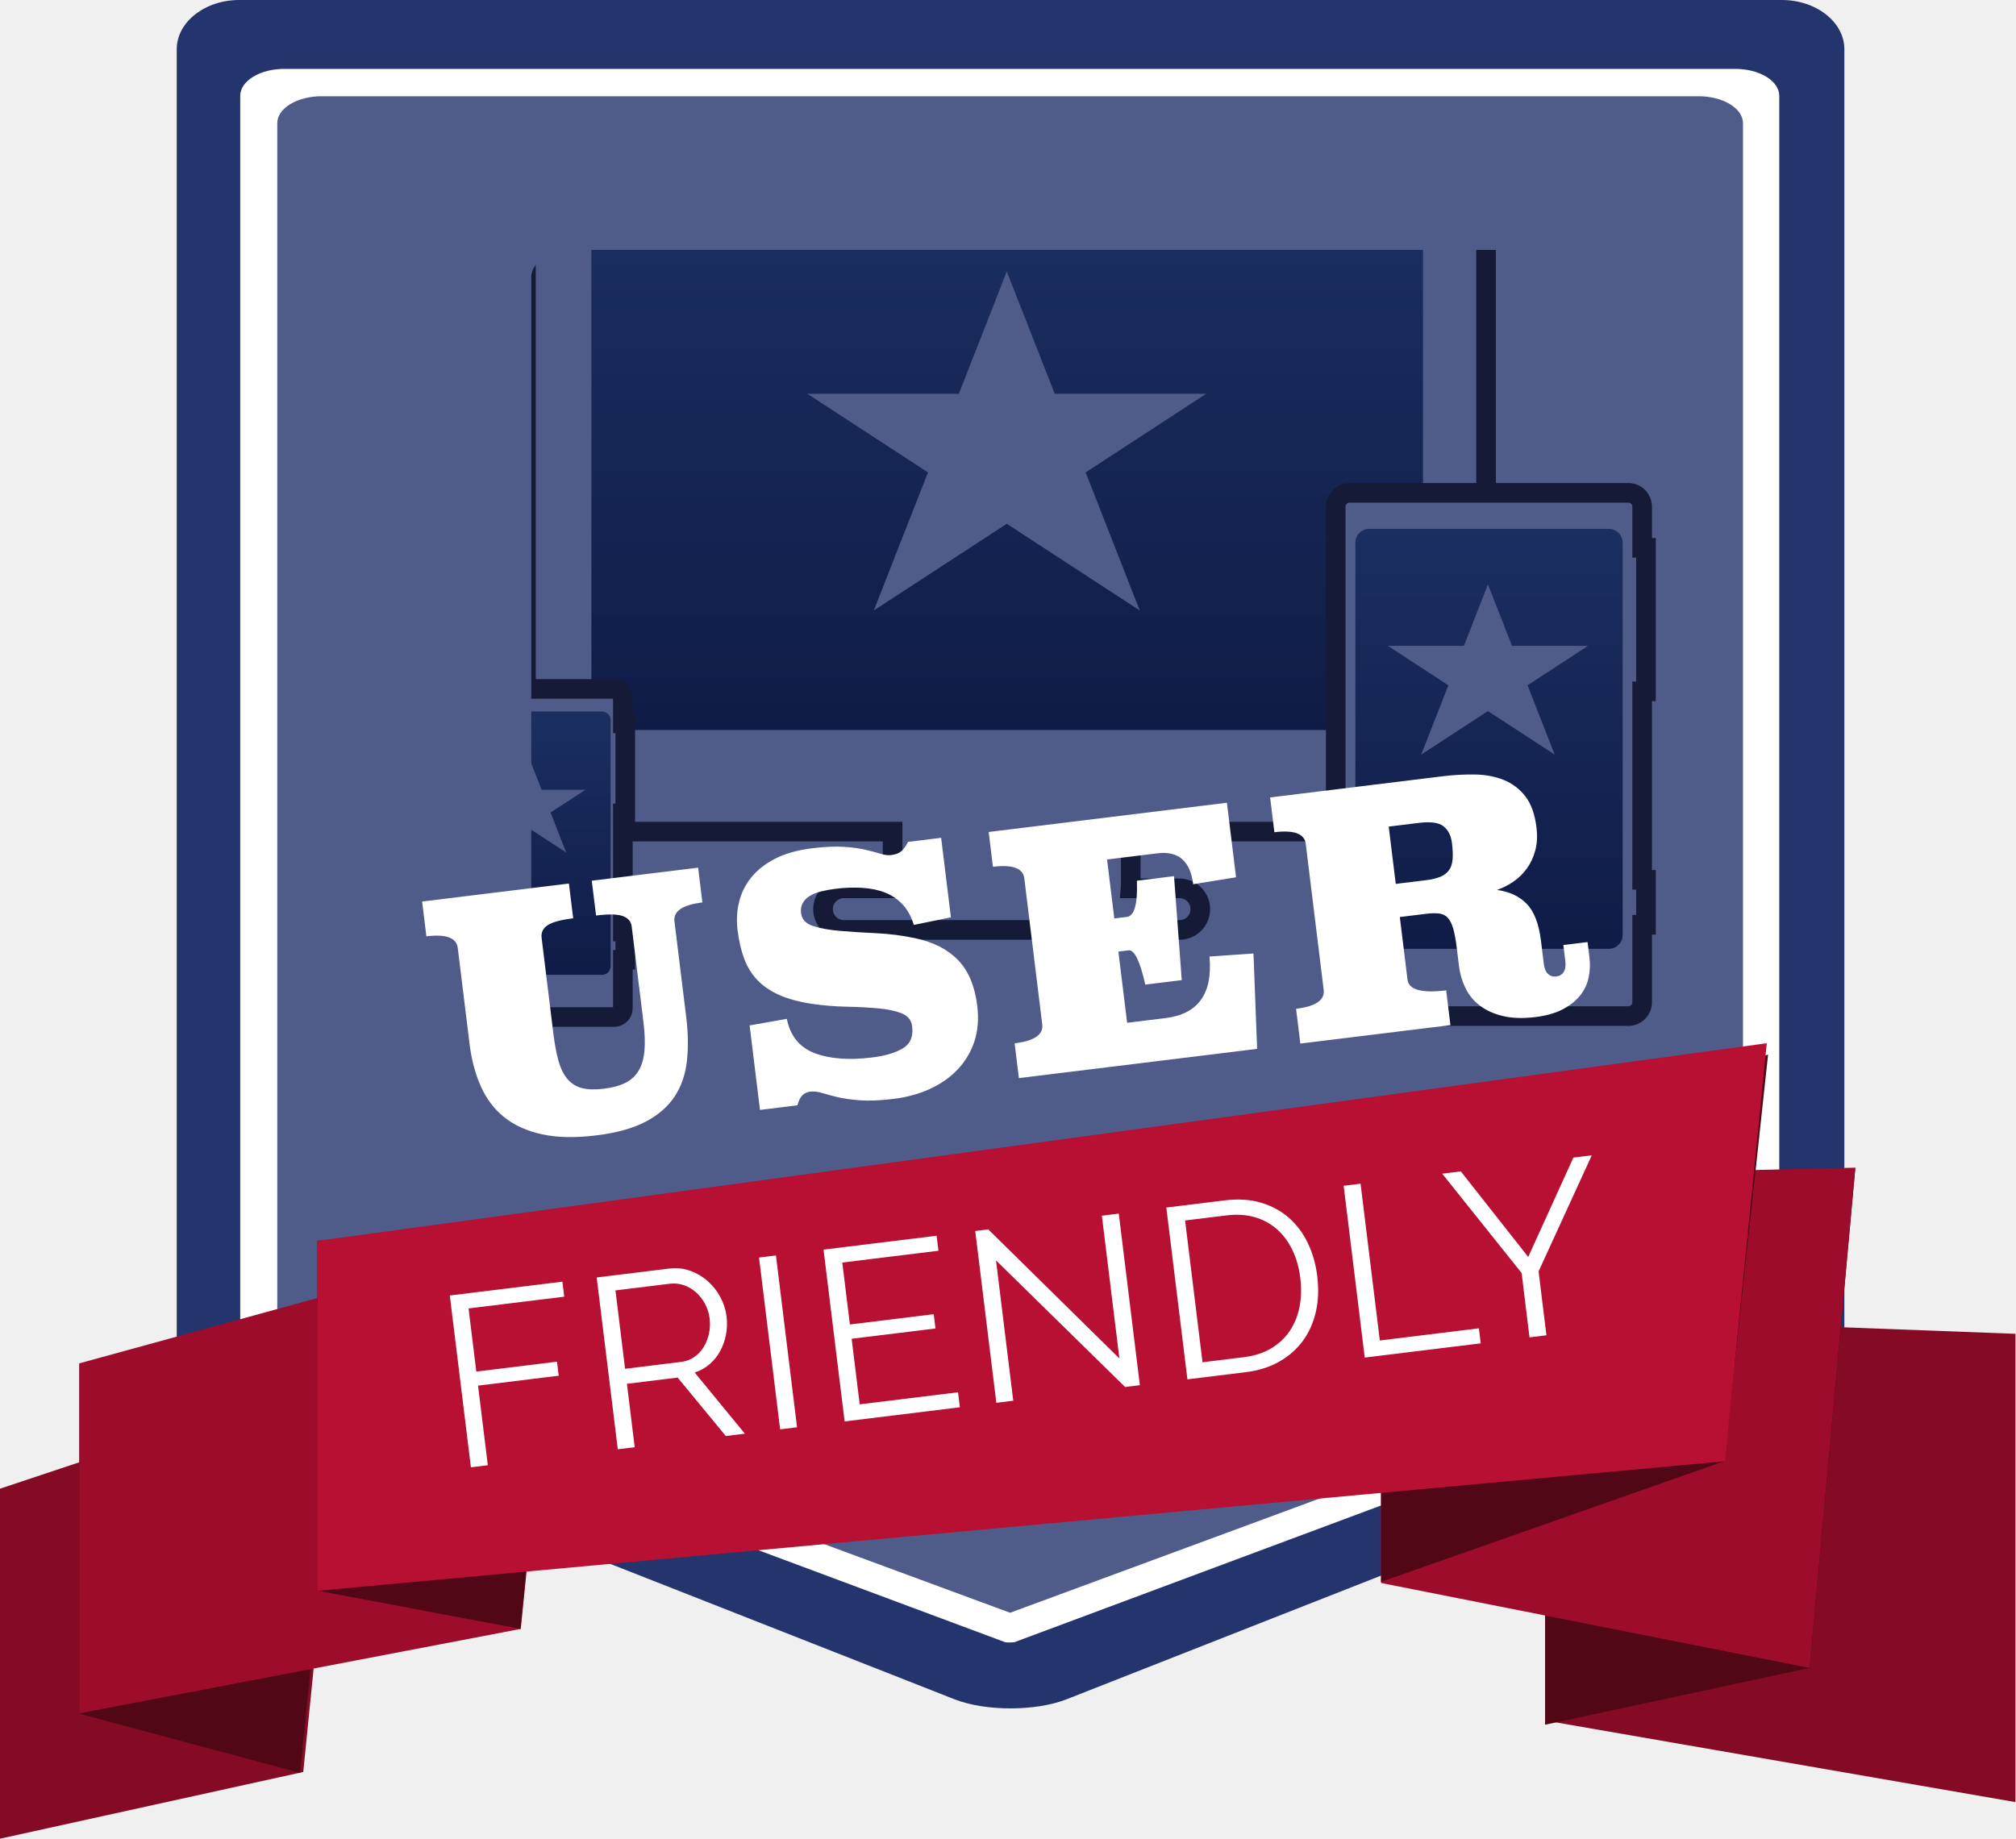
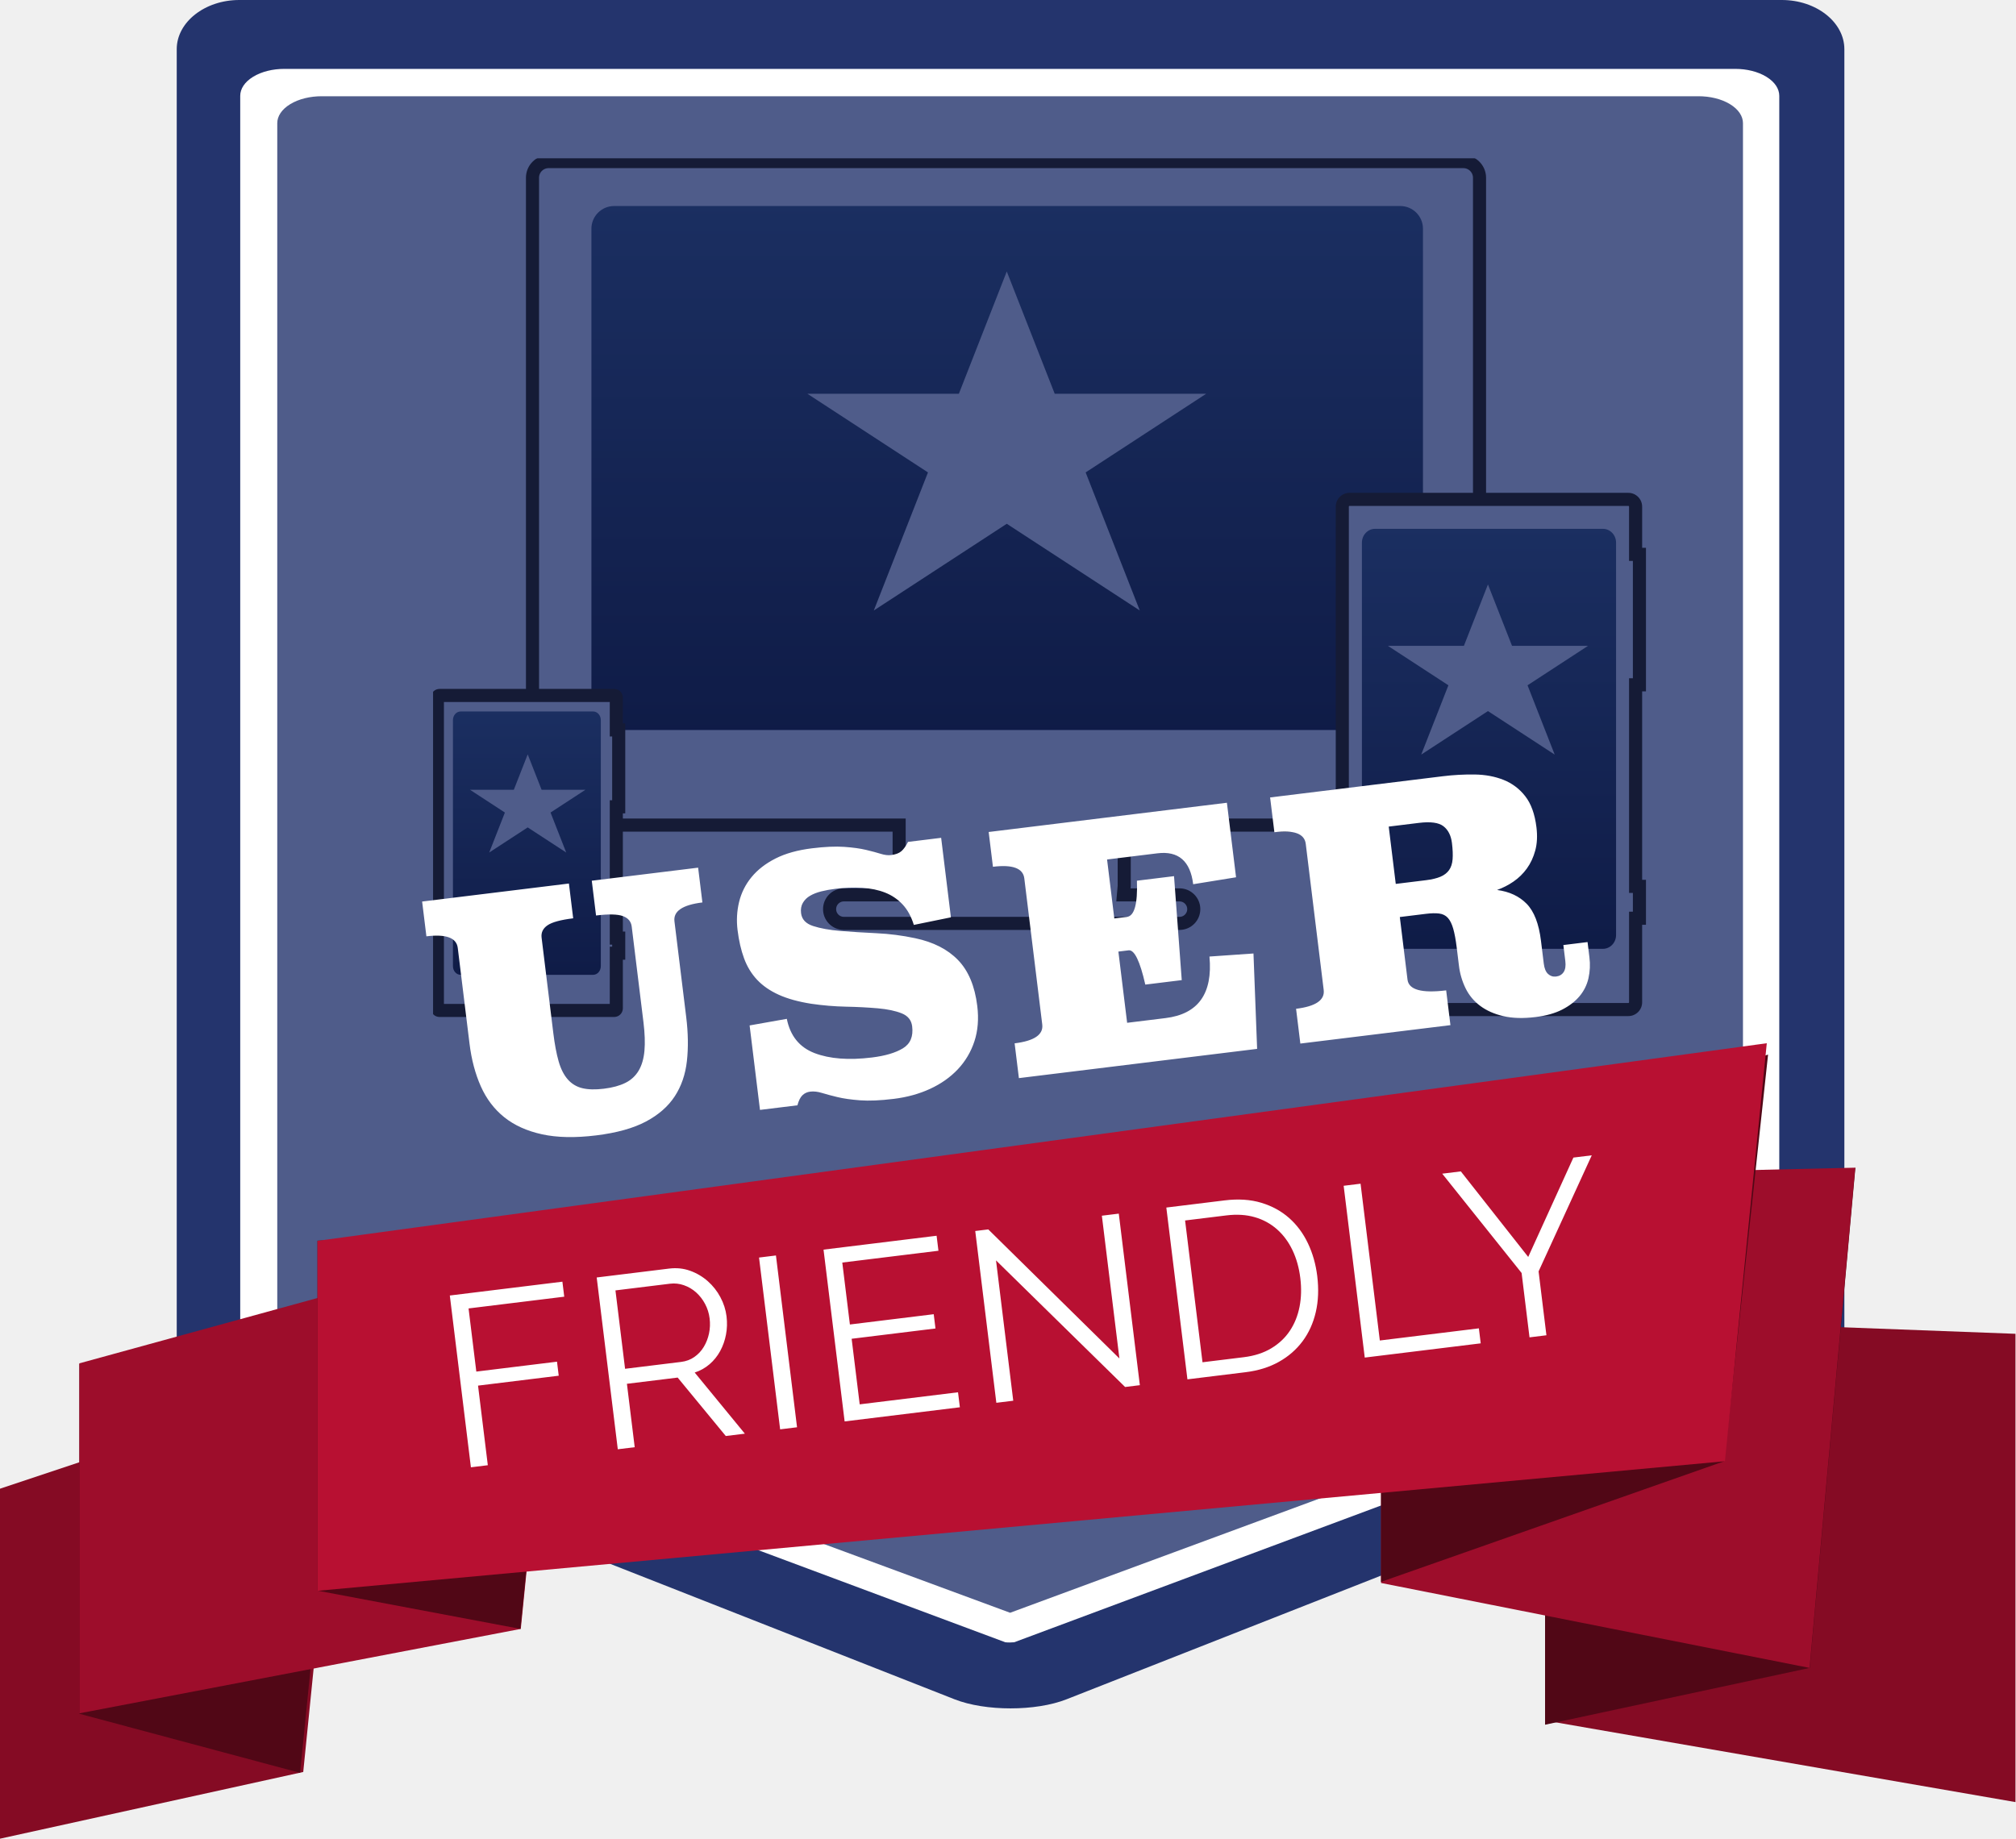
<svg xmlns="http://www.w3.org/2000/svg" xmlns:xlink="http://www.w3.org/1999/xlink" width="308" height="281" viewBox="0 0 308 281" version="1.1">
  <defs>
-     <path d="M15.36 18.824c0-1.053.661-2.108 1.987-2.912 1.325-.805 3.062-1.206 4.798-1.206H232.5c1.737 0 3.472.401 4.797 1.206 1.326.804 1.99 1.859 1.99 2.912v186.283l-111.965 41.341-111.962-41.34V18.823z" id="path-1" />
-     <linearGradient x1="50%" y1="0%" x2="50%" y2="100%" id="linearGradient-3">
+     <path d="M.36 4.824c0-1.053.661-2.108 1.987-2.912C3.672 1.107 5.41.706 7.145.706H217.5c1.737 0 3.472.401 4.797 1.206 1.326.804 1.99 1.859 1.99 2.912v186.283l-111.965 41.341L.36 191.108V4.823z" id="path-1" />
+     <path d="M143.763.209H4.016A3.465 3.465 0 0 0 .551 3.674v96.461a3.464 3.464 0 0 0 3.465 3.463h52.55v8.313c0 .123.024.234.037.353h-7.541a3.178 3.178 0 0 0 0 6.355h51.394a3.178 3.178 0 0 0 0-6.355h-7.54c.01-.115.037-.23.037-.353v-8.313h50.817a3.465 3.465 0 0 0 3.466-3.463V3.675a3.474 3.474 0 0 0-3.473-3.466z" id="path-3" />
+     <mask id="mask-4" maskContentUnits="userSpaceOnUse" maskUnits="objectBoundingBox" x="0" y="0" width="146.684" height="118.411" fill="#fff">
+       <use xlink:href="#path-3" />
+     </mask>
+     <linearGradient x1="50%" y1="0%" x2="50%" y2="100%" id="linearGradient-5">
      <stop stop-color="#5681B3" offset="0%" />
      <stop stop-color="#314C83" offset="100%" />
    </linearGradient>
+     <path d="M29.722 6.058h-.366V2.115c0-.731-.593-1.325-1.324-1.325H1.344C.614.79.02 1.384.02 2.115v47.482c0 .732.593 1.325 1.324 1.325h26.688c.731 0 1.324-.593 1.324-1.325v-7.422h.366v-4.307h-.366v-18.06h.366V6.059z" id="path-6" />
+     <mask id="mask-7" maskContentUnits="userSpaceOnUse" maskUnits="objectBoundingBox" x="0" y="0" width="29.702" height="50.133" fill="#fff">
+       <use xlink:href="#path-6" />
+     </mask>
+     <path d="M47.665 31.162V9.229h-.585V2.941A2.114 2.114 0 0 0 44.97.827H2.38A2.114 2.114 0 0 0 .27 2.941v75.73c0 1.168.946 2.115 2.111 2.115H44.97a2.113 2.113 0 0 0 2.111-2.114V66.834h.585v-6.87h-.585V31.162h.585z" id="path-8" />
+     <mask id="mask-9" maskContentUnits="userSpaceOnUse" maskUnits="objectBoundingBox" x="0" y="0" width="47.397" height="79.959" fill="#fff">
+       <use xlink:href="#path-8" />
+     </mask>
  </defs>
  <g id="Page-1" stroke="none" stroke-width="1" fill="none" fill-rule="evenodd">
    <g id="Desktop" transform="translate(-106 -1023)">
      <g id="Group-4" transform="translate(106 1023)">
-         <g id="Group" transform="translate(27)">
-           <path d="M254.778 205.408c0 4.135-3.844 9.028-8.54 10.876l-110.303 43.39c-4.702 1.847-12.39 1.847-17.093 0L8.546 216.285C3.844 214.436 0 209.543 0 205.408V7.516C0 3.383 4.298 0 9.554 0h235.67c5.259 0 9.554 3.383 9.554 7.516v197.892" id="Fill-57" fill="#24346D" />
-           <path d="M127.267 250.989c-.294 0-.528-.016-.679-.033l-115.434-43.05c-.688-.529-1.453-1.699-1.453-2.268V14.647c0-1.055.656-2.108 1.968-2.913 1.313-.804 3.03-1.207 4.75-1.207h221.698c1.718 0 3.437.403 4.749 1.207 1.313.805 1.968 1.858 1.968 2.913v190.99c0 .57-.765 1.74-1.453 2.269l-115.435 43.05a6.5 6.5 0 0 1-.679.033" id="Fill-58" fill="#FFF" />
+         <path d="M281.778 205.408c0 4.135-3.844 9.028-8.54 10.876l-110.303 43.39c-4.702 1.847-12.39 1.847-17.093 0l-110.296-43.39C30.844 214.436 27 209.543 27 205.408V7.516C27 3.383 31.298 0 36.554 0h235.67c5.259 0 9.554 3.383 9.554 7.516v197.892" id="Fill-57" fill="#24346D" />
+         <path d="M154.267 250.989c-.294 0-.528-.016-.679-.033l-115.434-43.05c-.688-.529-1.453-1.699-1.453-2.268V14.647c0-1.055.656-2.108 1.968-2.913 1.313-.804 3.03-1.207 4.75-1.207h221.698c1.718 0 3.437.403 4.749 1.207 1.313.805 1.968 1.858 1.968 2.913v190.99c0 .57-.765 1.74-1.453 2.269l-115.435 43.05a6.5 6.5 0 0 1-.679.033" id="Fill-58" fill="#FFF" />
+         <g id="Group-10" transform="translate(42 14)">
          <mask id="mask-2" fill="#fff">
            <use xlink:href="#path-1" />
          </mask>
          <use id="Fill-59" fill-opacity=".8" fill="#24346D" xlink:href="#path-1" />
-           <g transform="translate(38.803 23.484)" id="Group-2" style="mix-blend-mode:multiply" mask="url(#mask-2)">
-             <g id="Layer_8_14_" transform="translate(14.551)">
-               <path d="M143.211.209H3.465A3.465 3.465 0 0 0 0 3.674v96.461a3.464 3.464 0 0 0 3.465 3.463h52.55v8.313c0 .123.024.234.037.353H48.51a3.178 3.178 0 0 0 0 6.355h51.394a3.178 3.178 0 0 0 0-6.355h-7.54c.01-.115.037-.23.037-.353v-8.313h50.817a3.465 3.465 0 0 0 3.465-3.463V3.675a3.474 3.474 0 0 0-3.473-3.466z" id="Shape" stroke="#444B64" stroke-width="3" fill="#FFF" />
-               <path d="M133.58 88.071H13.463A3.465 3.465 0 0 1 10 84.605v-73.14A3.466 3.466 0 0 1 13.464 8H133.58a3.465 3.465 0 0 1 3.464 3.465v73.14a3.465 3.465 0 0 1-3.464 3.466z" id="Path" fill="url(#linearGradient-3)" />
-               <path id="Fill-476" fill="#FFF" d="M85.507 48.706l18.414-12.017H80.786L73.458 18l-7.32 18.689H43l18.419 12.017-8.276 21.099 20.315-13.25 20.32 13.25-8.27-21.1" />
+           <g transform="translate(23.803 9.484)" id="Group-2" style="mix-blend-mode:multiply" mask="url(#mask-2)">
+             <g id="Group-11" transform="translate(14)">
+               <use id="Shape" stroke="#444B64" mask="url(#mask-4)" stroke-width="4" fill="#FFF" xlink:href="#path-3" />
+               <path d="M134.13 88.071H14.016a3.465 3.465 0 0 1-3.464-3.466v-73.14A3.466 3.466 0 0 1 14.015 8h120.116a3.465 3.465 0 0 1 3.463 3.465v73.14a3.465 3.465 0 0 1-3.463 3.466z" id="Path" fill="url(#linearGradient-5)" />
+               <path id="Fill-476" fill="#FFF" d="M86.059 48.706l18.413-12.017H81.337L74.009 18l-7.32 18.689H43.551l18.42 12.017-8.276 21.099 20.314-13.25 20.32 13.25-8.27-21.1" />
            </g>
-             <g id="Capa_1" transform="translate(138.236 51.827)">
-               <path d="M47.429 30.335V8.402h-.585V2.114A2.114 2.114 0 0 0 44.732 0H2.144A2.114 2.114 0 0 0 .032 2.114v75.73c0 1.168.946 2.115 2.112 2.115h42.588a2.113 2.113 0 0 0 2.112-2.114V66.007h.585v-6.87h-.585V30.335h.585z" id="Shape" stroke="#444B64" stroke-width="3" fill="#FFF" />
-               <path d="M43.865 67.566a2.113 2.113 0 0 1-2.111 2.114H5.143a2.113 2.113 0 0 1-2.112-2.114V7.614c0-1.167.946-2.114 2.112-2.114h36.61c1.167 0 2.112.947 2.112 2.114v59.952z" id="Path" fill="url(#linearGradient-3)" />
-               <path id="Fill-476" fill="#FFF" d="M38.575 23.38H26.964L23.286 14l-3.673 9.38H8l9.244 6.03L13.091 40l10.195-6.65L33.484 40l-4.15-10.59z" />
+             <g id="Group-12" transform="translate(0 81)">
+               <use id="Shape" stroke="#444B64" mask="url(#mask-7)" stroke-width="4" fill="#FFF" xlink:href="#path-6" />
+               <path d="M25.987 43.152c0 .732-.523 1.326-1.168 1.326H4.565c-.645 0-1.168-.594-1.168-1.326V5.563c0-.731.523-1.325 1.168-1.325H24.82c.645 0 1.168.594 1.168 1.325v37.59z" id="Path" fill="url(#linearGradient-5)" />
+               <path id="Fill-476" fill="#FFF" d="M18.308 19.68l5.331-3.479h-6.698l-2.122-5.411-2.12 5.411H6l5.333 3.48-2.396 6.109 5.882-3.837 5.883 3.837-2.394-6.11" />
            </g>
-             <g id="Capa_1" transform="translate(0 81.79)">
-               <path d="M29.722 5.268h-.366V1.325c0-.73-.593-1.325-1.324-1.325H1.344C.614 0 .02.594.02 1.325v47.482c0 .732.593 1.326 1.324 1.326h26.688c.731 0 1.324-.594 1.324-1.326v-7.421h.366v-4.308h-.366V19.019h.366V5.268z" id="Shape" stroke="#444B64" stroke-width="3" fill="#FFF" />
-               <path d="M27.489 42.363c0 .732-.592 1.325-1.323 1.325H3.223c-.73 0-1.324-.593-1.324-1.325V4.773c0-.731.593-1.325 1.324-1.325h22.943c.73 0 1.323.594 1.323 1.326v37.589z" id="Path" fill="url(#linearGradient-3)" />
-               <path id="Fill-476" fill="#FFF" d="M18.308 18.89l5.331-3.479h-6.698L14.819 10l-2.12 5.411H6l5.333 3.48L8.937 25l5.882-3.837L20.702 25l-2.394-6.11" />
+             <g id="Group-13" transform="translate(138 51)">
+               <use id="Shape" stroke="#444B64" mask="url(#mask-9)" stroke-width="4" fill="#FFF" xlink:href="#path-8" />
+               <path d="M43.097 68.393c0 1.167-.899 2.114-2.008 2.114H6.275c-1.108 0-2.008-.947-2.008-2.114V8.441c0-1.167.9-2.114 2.008-2.114h34.814c1.109 0 2.008.947 2.008 2.114v59.952z" id="Path" fill="url(#linearGradient-5)" />
+               <path id="Fill-476" fill="#FFF" d="M38.811 24.207h-11.61l-3.679-9.38-3.673 9.38H8.236l9.244 6.03-4.153 10.59 10.195-6.65 10.199 6.65-4.151-10.59z" />
            </g>
          </g>
        </g>
        <path d="M108.624 132.176c-3.06 0-4.59.782-4.59 2.346v14.739c0 2.448-.238 4.675-.714 6.68-.476 2.007-1.31 3.715-2.5 5.126-1.19 1.411-2.804 2.508-4.844 3.29-2.04.782-4.641 1.173-7.803 1.173-3.23 0-5.959-.391-8.186-1.173-2.227-.782-4.029-1.879-5.406-3.29-1.377-1.41-2.371-3.12-2.983-5.125-.612-2.006-.918-4.233-.918-6.681v-14.74c0-1.563-1.513-2.345-4.54-2.345v-5.355h22.594v5.355c-1.938 0-3.281.195-4.03.586-.747.391-1.121.978-1.121 1.76v14.739c0 1.7.093 3.145.28 4.335.187 1.19.536 2.159 1.046 2.907a4.232 4.232 0 0 0 2.04 1.606c.85.323 1.938.485 3.264.485 1.326 0 2.448-.162 3.366-.485a4.773 4.773 0 0 0 2.244-1.606c.578-.748.994-1.717 1.25-2.907.254-1.19.382-2.635.382-4.335v-14.74c0-.781-.383-1.368-1.148-1.759-.765-.39-2.116-.586-4.054-.586v-5.355h16.37v5.355zm37.406 6.885l-5.763.459c-.238-1.326-.68-2.431-1.326-3.315a7.256 7.256 0 0 0-2.423-2.117c-.969-.527-2.091-.91-3.366-1.147a22.375 22.375 0 0 0-4.105-.357c-.782 0-1.513.042-2.193.127-.68.085-1.275.238-1.785.46a2.97 2.97 0 0 0-1.224.943c-.306.408-.46.918-.46 1.53 0 .952.528 1.674 1.582 2.167 1.054.493 2.397.91 4.029 1.25 1.632.34 3.442.68 5.431 1.02 1.99.34 3.919.833 5.789 1.479 2.686.918 4.717 2.286 6.094 4.105 1.377 1.82 2.066 4.259 2.066 7.319 0 2.006-.366 3.782-1.097 5.33a11.308 11.308 0 0 1-3.034 3.926c-1.292 1.071-2.814 1.887-4.565 2.448-1.751.561-3.646.842-5.686.842-2.074 0-3.791-.136-5.151-.408-1.36-.272-2.491-.578-3.392-.918a43.724 43.724 0 0 1-2.27-.918c-.611-.272-1.19-.408-1.733-.408-.476 0-.893.136-1.25.408-.357.272-.671.748-.943 1.428h-5.763v-13.005l5.763-.306c.204 2.652 1.394 4.556 3.57 5.712 2.176 1.156 5.049 1.734 8.619 1.734 2.04 0 3.663-.272 4.87-.816 1.207-.544 1.81-1.598 1.81-3.162 0-.952-.45-1.675-1.351-2.168-.901-.493-2.065-.892-3.493-1.198a72.276 72.276 0 0 0-4.794-.842 43.03 43.03 0 0 1-5.253-1.096c-1.904-.544-3.485-1.199-4.743-1.964-1.258-.765-2.261-1.657-3.01-2.677-.747-1.02-1.274-2.185-1.58-3.494-.306-1.309-.46-2.78-.46-4.411 0-1.496.256-2.916.766-4.259a9.418 9.418 0 0 1 2.346-3.519c1.054-1.003 2.38-1.793 3.978-2.371 1.598-.578 3.502-.867 5.712-.867 1.972 0 3.612.127 4.921.382 1.309.255 2.397.544 3.264.867.867.323 1.581.612 2.142.867.561.255 1.08.383 1.556.383.68 0 1.215-.128 1.606-.383s.79-.688 1.199-1.3h5.1v12.24zm43.984-.765l-6.63.255c0-3.57-1.615-5.355-4.845-5.355h-7.752v9.078h1.938c1.156 0 1.887-1.768 2.193-5.304h5.712l-.765 15.912h-5.61c-.374-3.672-1.003-5.508-1.887-5.508h-1.58v10.965h5.915c5.032 0 7.633-2.84 7.803-8.517l6.732.357-1.224 14.535h-36.669v-5.355c3.026 0 4.54-.782 4.54-2.346v-22.491c0-1.564-1.514-2.346-4.54-2.346v-5.355h36.67v11.475zm42.812 26.775c-1.904 0-3.528-.247-4.87-.74-1.344-.493-2.449-1.156-3.316-1.989a7.386 7.386 0 0 1-1.887-2.932 10.771 10.771 0 0 1-.586-3.57v-2.805c0-1.19-.06-2.16-.179-2.907-.119-.748-.323-1.326-.612-1.734-.289-.408-.697-.68-1.224-.816-.527-.136-1.198-.204-2.014-.204h-4.03v9.639c0 1.564 1.888 2.346 5.662 2.346v5.355h-23.103v-5.355c3.026 0 4.539-.782 4.539-2.346v-22.491c0-1.564-1.513-2.346-4.54-2.346v-5.355h26.572a35.7 35.7 0 0 1 4.896.331c1.598.221 3.017.672 4.258 1.352a7.827 7.827 0 0 1 2.984 2.881c.748 1.241 1.122 2.882 1.122 4.922 0 1.326-.204 2.49-.612 3.493-.408 1.003-.944 1.862-1.607 2.576a8.31 8.31 0 0 1-2.27 1.734 10.81 10.81 0 0 1-2.651.969c1.836.476 3.247 1.36 4.233 2.652.986 1.292 1.479 3.247 1.479 5.865v3.519c0 .748.153 1.3.459 1.657.306.357.697.536 1.173.536.51 0 .918-.179 1.224-.536.306-.357.459-.91.459-1.657v-2.448h3.723v2.346a9.217 9.217 0 0 1-.536 3.162 6.438 6.438 0 0 1-1.683 2.55c-.765.714-1.725 1.283-2.881 1.708-1.156.425-2.55.638-4.182.638zm-18.717-22.797h4.64c.919 0 1.675-.085 2.27-.255.595-.17 1.071-.45 1.428-.842.357-.39.604-.918.74-1.58.136-.664.204-1.488.204-2.474 0-1.156-.323-2.057-.97-2.703-.645-.646-1.87-.97-3.671-.97h-4.641v8.824z" id="USER-Copy" fill="#FFF" transform="rotate(-7 154.787 145.767)" />
        <g id="Group-3" transform="translate(0 159)">
          <path id="Fill-73" fill="#850B24" d="M236.052 42.11l71.867 2.71v71.56l-71.867-12.467V42.11" />
          <path id="Fill-74" fill="#510716" d="M236.052 42.753l47.413-23.318-6.976 76.439-40.437 8.682V42.753" />
          <path id="Fill-75" fill="#9D0D2B" d="M276.461 95.874l-65.469-12.98V21.091l72.446-1.656-6.977 76.439" />
          <path id="Fill-76" fill="#510716" d="M210.992 82.726V20.923l59.13-18.77-6.696 62.14z" />
          <path id="Fill-77" fill="#850B24" d="M46.328 111.778L0 121.972v-53.48l52.431-17.475-6.103 60.761" />
          <path id="Fill-78" fill="#510716" d="M45.845 111.913l-33.719-9.034V49.398l39.823 1.755-6.104 60.76" />
          <path id="Fill-79" fill="#9D0D2B" d="M79.563 89.914l-67.437 12.9V49.332l73.54-20.18-6.103 60.762" />
          <path id="Fill-80" fill="#510716" d="M79.508 89.914l-31.004-5.846V30.587l37.105-1.434-6.101 60.761" />
          <path id="Fill-81" fill="#B81032" d="M48.504 84.094V30.613L269.926.416l-6.394 63.876z" />
          <path d="M69.678 54.607V28.158h17.33v2.31H72.28v9.723h12.42v2.16h-12.42v12.256h-2.603zm22.609 0V28.158h11.156c1.14 0 2.188.242 3.142.726a8.282 8.282 0 0 1 2.473 1.9 8.715 8.715 0 0 1 1.618 2.664c.384.993.576 1.999.576 3.017 0 .969-.142 1.894-.427 2.776a8.586 8.586 0 0 1-1.19 2.384 7.205 7.205 0 0 1-1.841 1.788 6.503 6.503 0 0 1-2.417.987l6.47 10.207h-2.937l-6.21-9.76h-7.81v9.76h-2.603zm2.603-12.07h8.627c.769 0 1.47-.167 2.101-.503a5.014 5.014 0 0 0 1.618-1.36 6.619 6.619 0 0 0 1.041-1.936c.248-.72.372-1.478.372-2.273 0-.794-.142-1.558-.427-2.29a6.327 6.327 0 0 0-1.153-1.92 5.503 5.503 0 0 0-1.71-1.303 4.622 4.622 0 0 0-2.065-.484H94.89v12.07zm22.385 12.07V28.158h2.603v26.45h-2.603zm27.666-2.31v2.31h-17.738V28.158h17.404v2.31h-14.801v9.536h12.904v2.198h-12.904v10.096h15.135zm8.217-19.296v21.606h-2.603V28.158h2.008l17.478 22.016V28.195h2.604v26.412h-2.269l-17.218-21.606zm26.81 21.606V28.158h8.963c2.108 0 3.948.348 5.523 1.043 1.574.695 2.888 1.64 3.942 2.831 1.053 1.192 1.847 2.59 2.38 4.191.533 1.602.8 3.31.8 5.122 0 2.012-.298 3.831-.893 5.458-.595 1.627-1.444 3.017-2.548 4.172-1.103 1.155-2.43 2.049-3.979 2.682-1.55.634-3.291.95-5.225.95h-8.962zm19.004-13.262c0-1.59-.223-3.048-.67-4.377-.446-1.329-1.096-2.477-1.952-3.446a8.744 8.744 0 0 0-3.142-2.253c-1.24-.534-2.665-.801-4.277-.801h-6.359v21.83h6.36c1.636 0 3.08-.28 4.332-.839 1.252-.558 2.3-1.328 3.142-2.31.843-.98 1.481-2.135 1.915-3.464.434-1.328.651-2.775.651-4.34zm8.291 13.262V28.158h2.603v24.14h15.247v2.31h-17.85zm18.035-26.449l8.627 14.23 8.702-14.23h2.827l-10.227 16.615v9.834h-2.603v-9.909l-10.19-16.54h2.864z" id="FRIENDLY" fill="#FFF" transform="rotate(-7 157.566 41.383)" />
        </g>
      </g>
    </g>
  </g>
</svg>
